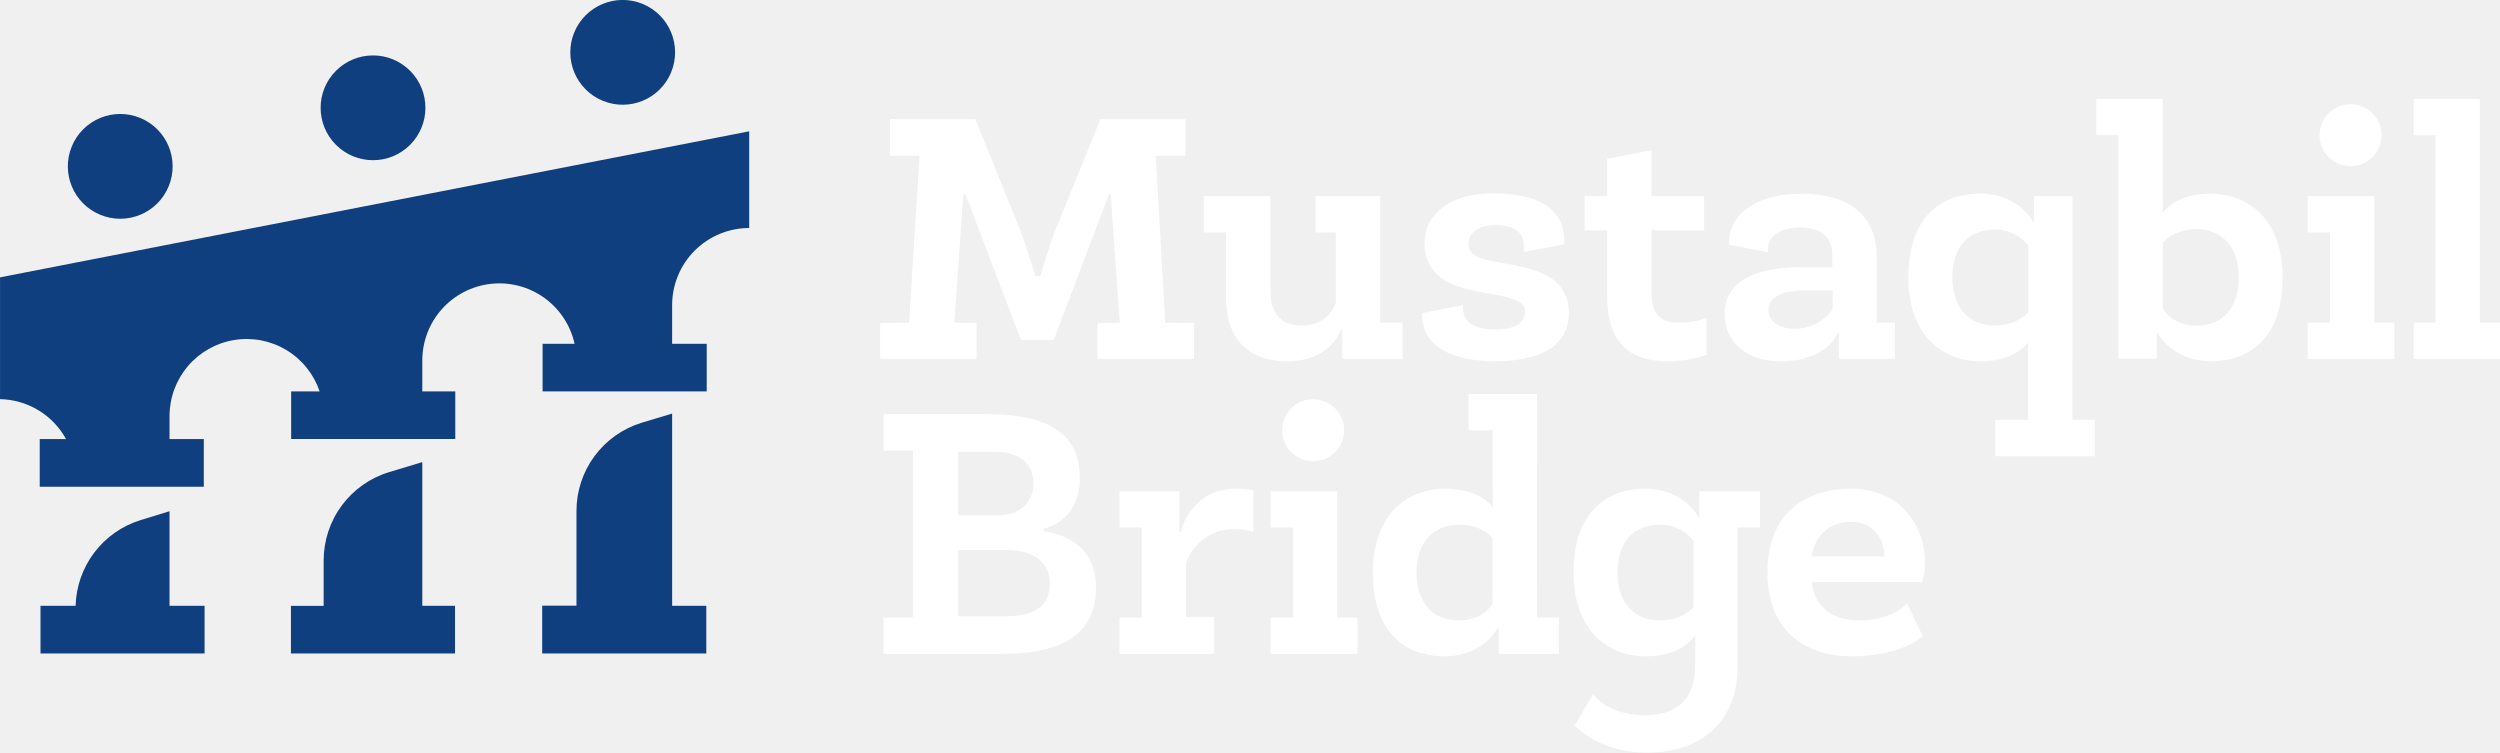
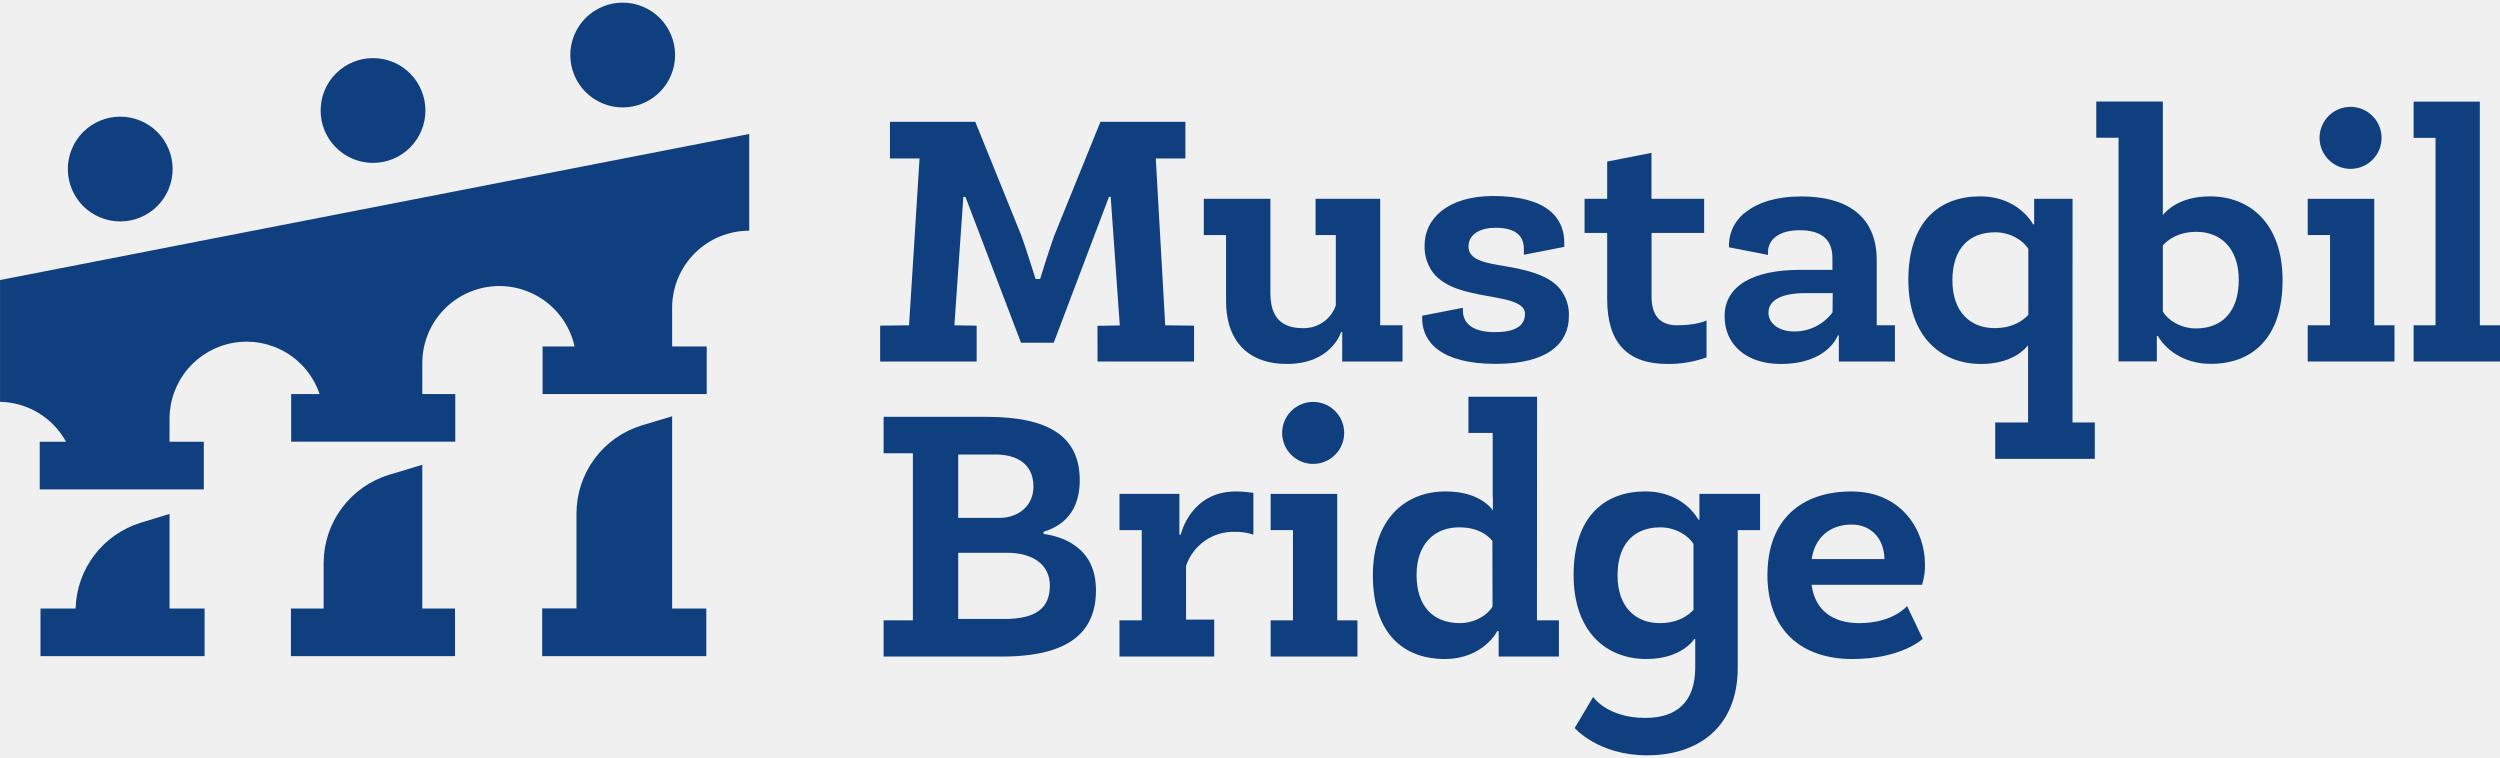
- <svg xmlns="http://www.w3.org/2000/svg" fill="none" viewBox="37.68 41.14 188.01 56.6">
+ <svg xmlns="http://www.w3.org/2000/svg" fill="none" viewBox="37.68 41.14 188.01 56.6" width="188" height="57">
  <g clip-path="url(#clip0_20_663)">
    <path d="M50.429 79.586L48.262 80.25C46.874 80.678 45.654 81.53 44.776 82.687C43.898 83.844 43.405 85.247 43.366 86.7H40.725V90.283H53.066V86.7H50.429V79.586Z" fill="#0F3F7F" />
    <path d="M69.439 75.891L66.955 76.642C65.528 77.071 64.278 77.95 63.389 79.146C62.501 80.341 62.021 81.793 62.02 83.282V86.704H59.559V90.283H71.9V86.7H69.439V75.891Z" fill="#0F3F7F" />
    <path d="M88.228 72.243L85.947 72.928C84.525 73.361 83.28 74.239 82.395 75.434C81.511 76.628 81.033 78.075 81.033 79.562V86.691H78.455V90.283H90.797V86.7H88.228V72.243Z" fill="#0F3F7F" />
    <path d="M37.682 71.157C38.7 71.177 39.696 71.464 40.567 71.991C41.439 72.518 42.156 73.266 42.646 74.159H40.668V77.743H53.007V74.159H50.429V72.428C50.43 71.054 50.919 69.725 51.808 68.678C52.698 67.63 53.93 66.933 55.286 66.711C56.642 66.488 58.032 66.754 59.211 67.462C60.389 68.169 61.277 69.272 61.717 70.573H59.577V74.155H71.919V70.573H69.439V68.256C69.437 66.827 69.962 65.448 70.914 64.383C71.867 63.318 73.179 62.643 74.599 62.486C76.019 62.33 77.447 62.704 78.608 63.535C79.769 64.368 80.582 65.6 80.891 66.994H78.486V70.573H90.828V66.994H88.227V64.083C88.227 63.322 88.377 62.568 88.669 61.865C88.96 61.162 89.387 60.523 89.925 59.985C90.463 59.447 91.103 59.02 91.806 58.729C92.509 58.438 93.263 58.288 94.024 58.289V51.014L37.682 61.998V71.157Z" fill="#0F3F7F" />
    <path d="M50.362 55.159C51.195 53.149 50.24 50.844 48.23 50.012C46.219 49.179 43.915 50.134 43.082 52.144C42.249 54.154 43.204 56.458 45.214 57.291C47.225 58.124 49.529 57.169 50.362 55.159Z" fill="#0F3F7F" />
    <path d="M68.519 52.034C70.057 50.495 70.057 48.001 68.519 46.462C66.98 44.924 64.485 44.924 62.947 46.462C61.408 48.001 61.408 50.495 62.947 52.034C64.485 53.572 66.98 53.572 68.519 52.034Z" fill="#0F3F7F" />
    <path d="M88.149 46.584C88.982 44.574 88.027 42.27 86.017 41.437C84.007 40.604 81.702 41.559 80.869 43.569C80.037 45.579 80.991 47.883 83.002 48.716C85.012 49.549 87.317 48.595 88.149 46.584Z" fill="#0F3F7F" />
-     <path d="M120.219 68.125H127.477V65.429L125.306 65.402V65.356L124.599 52.855H126.825V50.099H120.438L116.972 58.642C116.683 59.402 115.9 61.918 115.9 61.918H115.558C115.558 61.918 114.771 59.409 114.483 58.642L111.025 50.099H104.606V52.855H106.834L106.045 65.402L103.871 65.429V68.125H111.128V65.429L109.453 65.402L110.128 55.745H110.286L114.463 66.711H116.925L121.078 55.745H121.209L121.893 65.413L120.214 65.441L120.219 68.125Z" fill="white" />
-     <path d="M129.885 63.62C129.885 63.9 129.902 64.18 129.935 64.457C130.075 65.623 130.519 66.609 131.304 67.288C132.048 67.932 133.088 68.31 134.452 68.31C137.831 68.31 138.538 65.901 138.538 65.901H138.62V68.125H143.155V65.402H141.476V55.891H136.617V58.615H138.139V63.908C137.96 64.424 137.62 64.87 137.167 65.178C136.715 65.485 136.176 65.638 135.629 65.614C134.194 65.614 133.492 64.93 133.287 63.805C133.24 63.536 133.217 63.264 133.218 62.991V55.891H128.211V58.615H129.885V63.62Z" fill="white" />
-     <path d="M151.419 61.054C150.68 60.919 149.964 60.825 149.389 60.664C148.631 60.451 148.118 60.137 148.118 59.48C148.118 58.513 149.06 58.066 150.134 58.066C151.629 58.066 152.281 58.642 152.281 59.662V60.098L155.32 59.505V59.167C155.32 57.331 154.01 55.679 149.977 55.679C146.494 55.679 144.815 57.433 144.815 59.373C144.785 60.107 145.004 60.831 145.435 61.425C146.327 62.596 148.024 62.92 149.505 63.194C150 63.28 150.472 63.36 150.888 63.461C151.752 63.672 152.364 63.964 152.364 64.53C152.364 65.32 151.837 65.917 150.082 65.917C148.455 65.917 147.696 65.265 147.696 64.298V64.086L144.635 64.681V64.895C144.635 66.629 146.003 68.304 150.167 68.304C154.145 68.304 155.667 66.707 155.667 64.715C155.698 63.972 155.461 63.243 154.996 62.662C154.246 61.747 152.908 61.343 151.419 61.054Z" fill="white" />
-     <path d="M158.547 63.435C158.547 66.659 160.014 68.31 163.078 68.31C164.08 68.321 165.075 68.154 166.018 67.815V65.037C166.018 65.037 165.334 65.402 163.794 65.402C162.458 65.402 161.883 64.592 161.883 63.228V58.458H165.838V55.891H161.878V52.435L158.547 53.087V55.891H156.846V58.458H158.547V63.435Z" fill="white" />
-     <path d="M173.059 61.233C169.409 61.233 167.377 62.495 167.377 64.722C167.377 66.869 169.028 68.31 171.592 68.31C175.158 68.31 175.89 66.164 175.89 66.164H175.968V68.125H180.186V65.402H178.817V60.502C178.817 57.126 176.486 55.711 173.155 55.711C171.218 55.711 169.891 56.185 169.037 56.838C168.641 57.113 168.314 57.476 168.083 57.9C167.852 58.323 167.723 58.795 167.705 59.277V59.536L170.639 60.109V59.881C170.639 59.794 170.648 59.706 170.666 59.621C170.805 58.852 171.579 58.252 173.025 58.252C174.649 58.252 175.486 58.937 175.486 60.351V61.236L173.059 61.233ZM175.495 64.427C175.162 64.876 174.727 65.241 174.227 65.491C173.726 65.741 173.174 65.87 172.614 65.867C171.49 65.867 170.676 65.292 170.676 64.451C170.676 63.456 171.777 62.984 173.413 62.984H175.507L175.495 64.427Z" fill="white" />
-     <path d="M193.544 55.891H190.656V57.805H190.574C190.574 57.805 189.504 55.706 186.591 55.706C183.527 55.706 181.195 57.593 181.195 61.996C181.195 66.212 183.607 68.31 186.67 68.31C188.952 68.31 189.962 67.218 190.199 66.9V72.496V72.709H187.729V75.446H195.218V72.709H193.539L193.544 55.891ZM190.218 64.615C189.824 65.037 189.066 65.614 187.677 65.614C185.893 65.614 184.508 64.435 184.508 62.023C184.508 59.664 185.736 58.407 187.729 58.407C188.881 58.407 189.851 59.033 190.218 59.664V64.615Z" fill="white" />
-     <path d="M203.869 55.706C201.588 55.706 200.569 56.808 200.333 57.121V53.592V48.573H195.328V51.297H197.003V68.116H199.882V66.203H199.959C199.959 66.203 201.034 68.301 203.942 68.301C207.006 68.301 209.338 66.415 209.338 62.014C209.342 57.798 206.935 55.706 203.869 55.706ZM202.823 65.637C201.643 65.637 200.671 64.984 200.333 64.353V60.402V59.395C200.698 58.976 201.485 58.373 202.87 58.373C204.654 58.373 206.044 59.58 206.044 61.989C206.044 64.353 204.812 65.637 202.823 65.637Z" fill="white" />
-     <path d="M216.233 55.891H211.229V58.615H212.908V65.402H211.229V68.125H217.755V65.402H216.233V55.891Z" fill="white" />
-     <path d="M214.423 53.637C214.886 53.643 215.339 53.511 215.726 53.258C216.113 53.005 216.416 52.643 216.597 52.217C216.778 51.791 216.828 51.322 216.741 50.868C216.654 50.414 216.434 49.996 216.109 49.667C215.784 49.339 215.369 49.114 214.916 49.021C214.463 48.929 213.993 48.974 213.565 49.149C213.137 49.325 212.772 49.624 212.515 50.008C212.257 50.392 212.12 50.844 212.119 51.306C212.12 51.919 212.363 52.507 212.794 52.943C213.225 53.38 213.81 53.629 214.423 53.637Z" fill="white" />
-     <path d="M224.173 65.402V48.582H219.195V51.306H220.842V65.402H219.195V68.125H225.69V65.402H224.173Z" fill="white" />
-     <path d="M116.158 81.092V80.935C116.92 80.672 118.881 79.993 118.881 77.057C118.881 73.781 116.578 72.286 111.888 72.286H104.131V75.024H106.332V87.592H104.131V90.313H113.028C118.136 90.313 120.1 88.429 120.1 85.335C120.116 81.957 117.337 81.25 116.158 81.092ZM109.741 75.12H112.567C113.959 75.12 115.398 75.695 115.398 77.527C115.398 79.021 114.219 79.885 112.859 79.885H109.741V75.12ZM113.197 87.487H109.741V82.509H113.409C115.348 82.509 116.633 83.397 116.633 84.973C116.633 86.727 115.529 87.487 113.197 87.487Z" fill="white" />
-     <path d="M126.477 81.147H126.375V78.081H121.869V80.805H123.544V87.592H121.869V90.313H128.993V87.537H126.874V83.504C127.127 82.741 127.618 82.079 128.276 81.617C128.933 81.154 129.721 80.915 130.524 80.934C131.004 80.921 131.484 80.993 131.939 81.147V77.999C131.806 77.999 131.254 77.896 130.629 77.896C127.189 77.896 126.477 81.147 126.477 81.147Z" fill="white" />
-     <path d="M136.435 71.164C135.974 71.164 135.523 71.301 135.14 71.557C134.756 71.813 134.458 72.178 134.281 72.603C134.104 73.029 134.058 73.498 134.148 73.95C134.238 74.403 134.46 74.818 134.787 75.144C135.113 75.47 135.528 75.692 135.98 75.782C136.433 75.872 136.901 75.826 137.327 75.649C137.753 75.473 138.117 75.174 138.374 74.791C138.63 74.408 138.767 73.957 138.767 73.496C138.767 72.877 138.521 72.284 138.084 71.847C137.646 71.409 137.053 71.164 136.435 71.164Z" fill="white" />
-     <path d="M138.244 78.081H133.238V80.805H134.917V87.592H133.238V90.313H139.765V87.592H138.244V78.081Z" fill="white" />
-     <path d="M153.274 70.772H148.112V73.496H149.937V78.238C149.937 78.238 149.937 78.291 149.951 78.345V79.326C149.754 79.039 148.81 77.896 146.401 77.896C143.335 77.896 140.926 79.993 140.926 84.21C140.926 88.614 143.262 90.498 146.326 90.498C149.234 90.498 150.281 88.401 150.281 88.401H150.386V90.313H154.917V87.592H153.265L153.274 70.772ZM149.924 86.542C149.581 87.172 148.611 87.799 147.46 87.799C145.471 87.799 144.211 86.542 144.211 84.183C144.211 81.776 145.623 80.597 147.405 80.597C148.821 80.597 149.556 81.172 149.914 81.619L149.924 86.542Z" fill="white" />
-     <path d="M165.482 80.015H165.4C165.4 80.015 164.329 77.896 161.416 77.896C158.353 77.896 156.021 79.783 156.021 84.183C156.021 88.401 158.432 90.498 161.496 90.498C164.115 90.498 165.062 89.058 165.083 89.003H165.169V89.861C165.169 89.943 165.169 90.025 165.169 90.108V91.13C165.169 93.776 163.73 94.928 161.419 94.928C158.54 94.928 157.491 93.352 157.491 93.352L156.104 95.688C156.104 95.688 157.86 97.741 161.555 97.741C165.327 97.741 168.365 95.688 168.365 91.139V80.805H170.044V78.081H165.482V80.015ZM165.037 86.804C164.64 87.222 163.885 87.799 162.493 87.799C160.712 87.799 159.325 86.619 159.325 84.21C159.325 81.852 160.554 80.597 162.548 80.597C163.7 80.597 164.667 81.222 165.037 81.852V86.804Z" fill="white" />
-     <path d="M182.444 83.348C182.444 80.887 180.738 77.898 176.912 77.898C173.196 77.898 170.598 79.97 170.598 84.185C170.598 88.401 173.221 90.5 176.985 90.5C180.681 90.5 182.278 88.981 182.278 88.981L181.098 86.517C181.098 86.517 180.049 87.801 177.507 87.801C175.566 87.801 174.182 86.889 173.919 84.92H182.223C182.388 84.413 182.463 83.881 182.444 83.348ZM173.929 82.981C174.136 81.436 175.238 80.387 176.94 80.387C178.201 80.387 179.353 81.225 179.401 82.981H173.929Z" fill="white" />
+     <path d="M120.219 68.125H127.477V65.429L125.306 65.402V65.356L124.599 52.855H126.825V50.099H120.438L116.972 58.642C116.683 59.402 115.9 61.918 115.9 61.918H115.558C115.558 61.918 114.771 59.409 114.483 58.642L111.025 50.099H104.606V52.855H106.834L106.045 65.402L103.871 65.429V68.125H111.128V65.429L109.453 65.402L110.128 55.745H110.286L114.463 66.711H116.925L121.078 55.745H121.209L121.893 65.413L120.214 65.441L120.219 68.125Z" fill="#0F3F7F" />
+     <path d="M129.885 63.62C129.885 63.9 129.902 64.18 129.935 64.457C130.075 65.623 130.519 66.609 131.304 67.288C132.048 67.932 133.088 68.31 134.452 68.31C137.831 68.31 138.538 65.901 138.538 65.901H138.62V68.125H143.155V65.402H141.476V55.891H136.617V58.615H138.139V63.908C137.96 64.424 137.62 64.87 137.167 65.178C136.715 65.485 136.176 65.638 135.629 65.614C134.194 65.614 133.492 64.93 133.287 63.805C133.24 63.536 133.217 63.264 133.218 62.991V55.891H128.211V58.615H129.885V63.62Z" fill="#0F3F7F" />
+     <path d="M151.419 61.054C150.68 60.919 149.964 60.825 149.389 60.664C148.631 60.451 148.118 60.137 148.118 59.48C148.118 58.513 149.06 58.066 150.134 58.066C151.629 58.066 152.281 58.642 152.281 59.662V60.098L155.32 59.505V59.167C155.32 57.331 154.01 55.679 149.977 55.679C146.494 55.679 144.815 57.433 144.815 59.373C144.785 60.107 145.004 60.831 145.435 61.425C146.327 62.596 148.024 62.92 149.505 63.194C150 63.28 150.472 63.36 150.888 63.461C151.752 63.672 152.364 63.964 152.364 64.53C152.364 65.32 151.837 65.917 150.082 65.917C148.455 65.917 147.696 65.265 147.696 64.298V64.086L144.635 64.681V64.895C144.635 66.629 146.003 68.304 150.167 68.304C154.145 68.304 155.667 66.707 155.667 64.715C155.698 63.972 155.461 63.243 154.996 62.662C154.246 61.747 152.908 61.343 151.419 61.054Z" fill="#0F3F7F" />
+     <path d="M158.547 63.435C158.547 66.659 160.014 68.31 163.078 68.31C164.08 68.321 165.075 68.154 166.018 67.815V65.037C166.018 65.037 165.334 65.402 163.794 65.402C162.458 65.402 161.883 64.592 161.883 63.228V58.458H165.838V55.891H161.878V52.435L158.547 53.087V55.891H156.846V58.458H158.547V63.435Z" fill="#0F3F7F" />
+     <path d="M173.059 61.233C169.409 61.233 167.377 62.495 167.377 64.722C167.377 66.869 169.028 68.31 171.592 68.31C175.158 68.31 175.89 66.164 175.89 66.164H175.968V68.125H180.186V65.402H178.817V60.502C178.817 57.126 176.486 55.711 173.155 55.711C171.218 55.711 169.891 56.185 169.037 56.838C168.641 57.113 168.314 57.476 168.083 57.9C167.852 58.323 167.723 58.795 167.705 59.277V59.536L170.639 60.109V59.881C170.639 59.794 170.648 59.706 170.666 59.621C170.805 58.852 171.579 58.252 173.025 58.252C174.649 58.252 175.486 58.937 175.486 60.351V61.236L173.059 61.233ZM175.495 64.427C175.162 64.876 174.727 65.241 174.227 65.491C173.726 65.741 173.174 65.87 172.614 65.867C171.49 65.867 170.676 65.292 170.676 64.451C170.676 63.456 171.777 62.984 173.413 62.984H175.507L175.495 64.427Z" fill="#0F3F7F" />
+     <path d="M193.544 55.891H190.656V57.805H190.574C190.574 57.805 189.504 55.706 186.591 55.706C183.527 55.706 181.195 57.593 181.195 61.996C181.195 66.212 183.607 68.31 186.67 68.31C188.952 68.31 189.962 67.218 190.199 66.9V72.496V72.709H187.729V75.446H195.218V72.709H193.539L193.544 55.891ZM190.218 64.615C189.824 65.037 189.066 65.614 187.677 65.614C185.893 65.614 184.508 64.435 184.508 62.023C184.508 59.664 185.736 58.407 187.729 58.407C188.881 58.407 189.851 59.033 190.218 59.664V64.615Z" fill="#0F3F7F" />
+     <path d="M203.869 55.706C201.588 55.706 200.569 56.808 200.333 57.121V53.592V48.573H195.328V51.297H197.003V68.116H199.882V66.203H199.959C199.959 66.203 201.034 68.301 203.942 68.301C207.006 68.301 209.338 66.415 209.338 62.014C209.342 57.798 206.935 55.706 203.869 55.706ZM202.823 65.637C201.643 65.637 200.671 64.984 200.333 64.353V60.402V59.395C200.698 58.976 201.485 58.373 202.87 58.373C204.654 58.373 206.044 59.58 206.044 61.989C206.044 64.353 204.812 65.637 202.823 65.637Z" fill="#0F3F7F" />
+     <path d="M216.233 55.891H211.229V58.615H212.908V65.402H211.229V68.125H217.755V65.402H216.233V55.891Z" fill="#0F3F7F" />
+     <path d="M214.423 53.637C214.886 53.643 215.339 53.511 215.726 53.258C216.113 53.005 216.416 52.643 216.597 52.217C216.778 51.791 216.828 51.322 216.741 50.868C216.654 50.414 216.434 49.996 216.109 49.667C215.784 49.339 215.369 49.114 214.916 49.021C214.463 48.929 213.993 48.974 213.565 49.149C213.137 49.325 212.772 49.624 212.515 50.008C212.257 50.392 212.12 50.844 212.119 51.306C212.12 51.919 212.363 52.507 212.794 52.943C213.225 53.38 213.81 53.629 214.423 53.637Z" fill="#0F3F7F" />
+     <path d="M224.173 65.402V48.582H219.195V51.306H220.842V65.402H219.195V68.125H225.69V65.402H224.173Z" fill="#0F3F7F" />
+     <path d="M116.158 81.092V80.935C116.92 80.672 118.881 79.993 118.881 77.057C118.881 73.781 116.578 72.286 111.888 72.286H104.131V75.024H106.332V87.592H104.131V90.313H113.028C118.136 90.313 120.1 88.429 120.1 85.335C120.116 81.957 117.337 81.25 116.158 81.092ZM109.741 75.12H112.567C113.959 75.12 115.398 75.695 115.398 77.527C115.398 79.021 114.219 79.885 112.859 79.885H109.741V75.12ZM113.197 87.487H109.741V82.509H113.409C115.348 82.509 116.633 83.397 116.633 84.973C116.633 86.727 115.529 87.487 113.197 87.487Z" fill="#0F3F7F" />
+     <path d="M126.477 81.147H126.375V78.081H121.869V80.805H123.544V87.592H121.869V90.313H128.993V87.537H126.874V83.504C127.127 82.741 127.618 82.079 128.276 81.617C128.933 81.154 129.721 80.915 130.524 80.934C131.004 80.921 131.484 80.993 131.939 81.147V77.999C131.806 77.999 131.254 77.896 130.629 77.896C127.189 77.896 126.477 81.147 126.477 81.147Z" fill="#0F3F7F" />
+     <path d="M136.435 71.164C135.974 71.164 135.523 71.301 135.14 71.557C134.756 71.813 134.458 72.178 134.281 72.603C134.104 73.029 134.058 73.498 134.148 73.95C134.238 74.403 134.46 74.818 134.787 75.144C135.113 75.47 135.528 75.692 135.98 75.782C136.433 75.872 136.901 75.826 137.327 75.649C137.753 75.473 138.117 75.174 138.374 74.791C138.63 74.408 138.767 73.957 138.767 73.496C138.767 72.877 138.521 72.284 138.084 71.847C137.646 71.409 137.053 71.164 136.435 71.164Z" fill="#0F3F7F" />
+     <path d="M138.244 78.081H133.238V80.805H134.917V87.592H133.238V90.313H139.765V87.592H138.244V78.081Z" fill="#0F3F7F" />
+     <path d="M153.274 70.772H148.112V73.496H149.937V78.238C149.937 78.238 149.937 78.291 149.951 78.345V79.326C149.754 79.039 148.81 77.896 146.401 77.896C143.335 77.896 140.926 79.993 140.926 84.21C140.926 88.614 143.262 90.498 146.326 90.498C149.234 90.498 150.281 88.401 150.281 88.401H150.386V90.313H154.917V87.592H153.265L153.274 70.772ZM149.924 86.542C149.581 87.172 148.611 87.799 147.46 87.799C145.471 87.799 144.211 86.542 144.211 84.183C144.211 81.776 145.623 80.597 147.405 80.597C148.821 80.597 149.556 81.172 149.914 81.619L149.924 86.542Z" fill="#0F3F7F" />
+     <path d="M165.482 80.015H165.4C165.4 80.015 164.329 77.896 161.416 77.896C158.353 77.896 156.021 79.783 156.021 84.183C156.021 88.401 158.432 90.498 161.496 90.498C164.115 90.498 165.062 89.058 165.083 89.003H165.169V89.861C165.169 89.943 165.169 90.025 165.169 90.108V91.13C165.169 93.776 163.73 94.928 161.419 94.928C158.54 94.928 157.491 93.352 157.491 93.352L156.104 95.688C156.104 95.688 157.86 97.741 161.555 97.741C165.327 97.741 168.365 95.688 168.365 91.139V80.805H170.044V78.081H165.482V80.015ZM165.037 86.804C164.64 87.222 163.885 87.799 162.493 87.799C160.712 87.799 159.325 86.619 159.325 84.21C159.325 81.852 160.554 80.597 162.548 80.597C163.7 80.597 164.667 81.222 165.037 81.852V86.804Z" fill="#0F3F7F" />
+     <path d="M182.444 83.348C182.444 80.887 180.738 77.898 176.912 77.898C173.196 77.898 170.598 79.97 170.598 84.185C170.598 88.401 173.221 90.5 176.985 90.5C180.681 90.5 182.278 88.981 182.278 88.981L181.098 86.517C181.098 86.517 180.049 87.801 177.507 87.801C175.566 87.801 174.182 86.889 173.919 84.92H182.223C182.388 84.413 182.463 83.881 182.444 83.348ZM173.929 82.981C174.136 81.436 175.238 80.387 176.94 80.387C178.201 80.387 179.353 81.225 179.401 82.981H173.929Z" fill="#0F3F7F" />
  </g>
  <defs>
    <clipPath id="clip0_20_663">
      <rect width="292" height="292" fill="white" transform="translate(-14 -77)" />
    </clipPath>
  </defs>
</svg>
